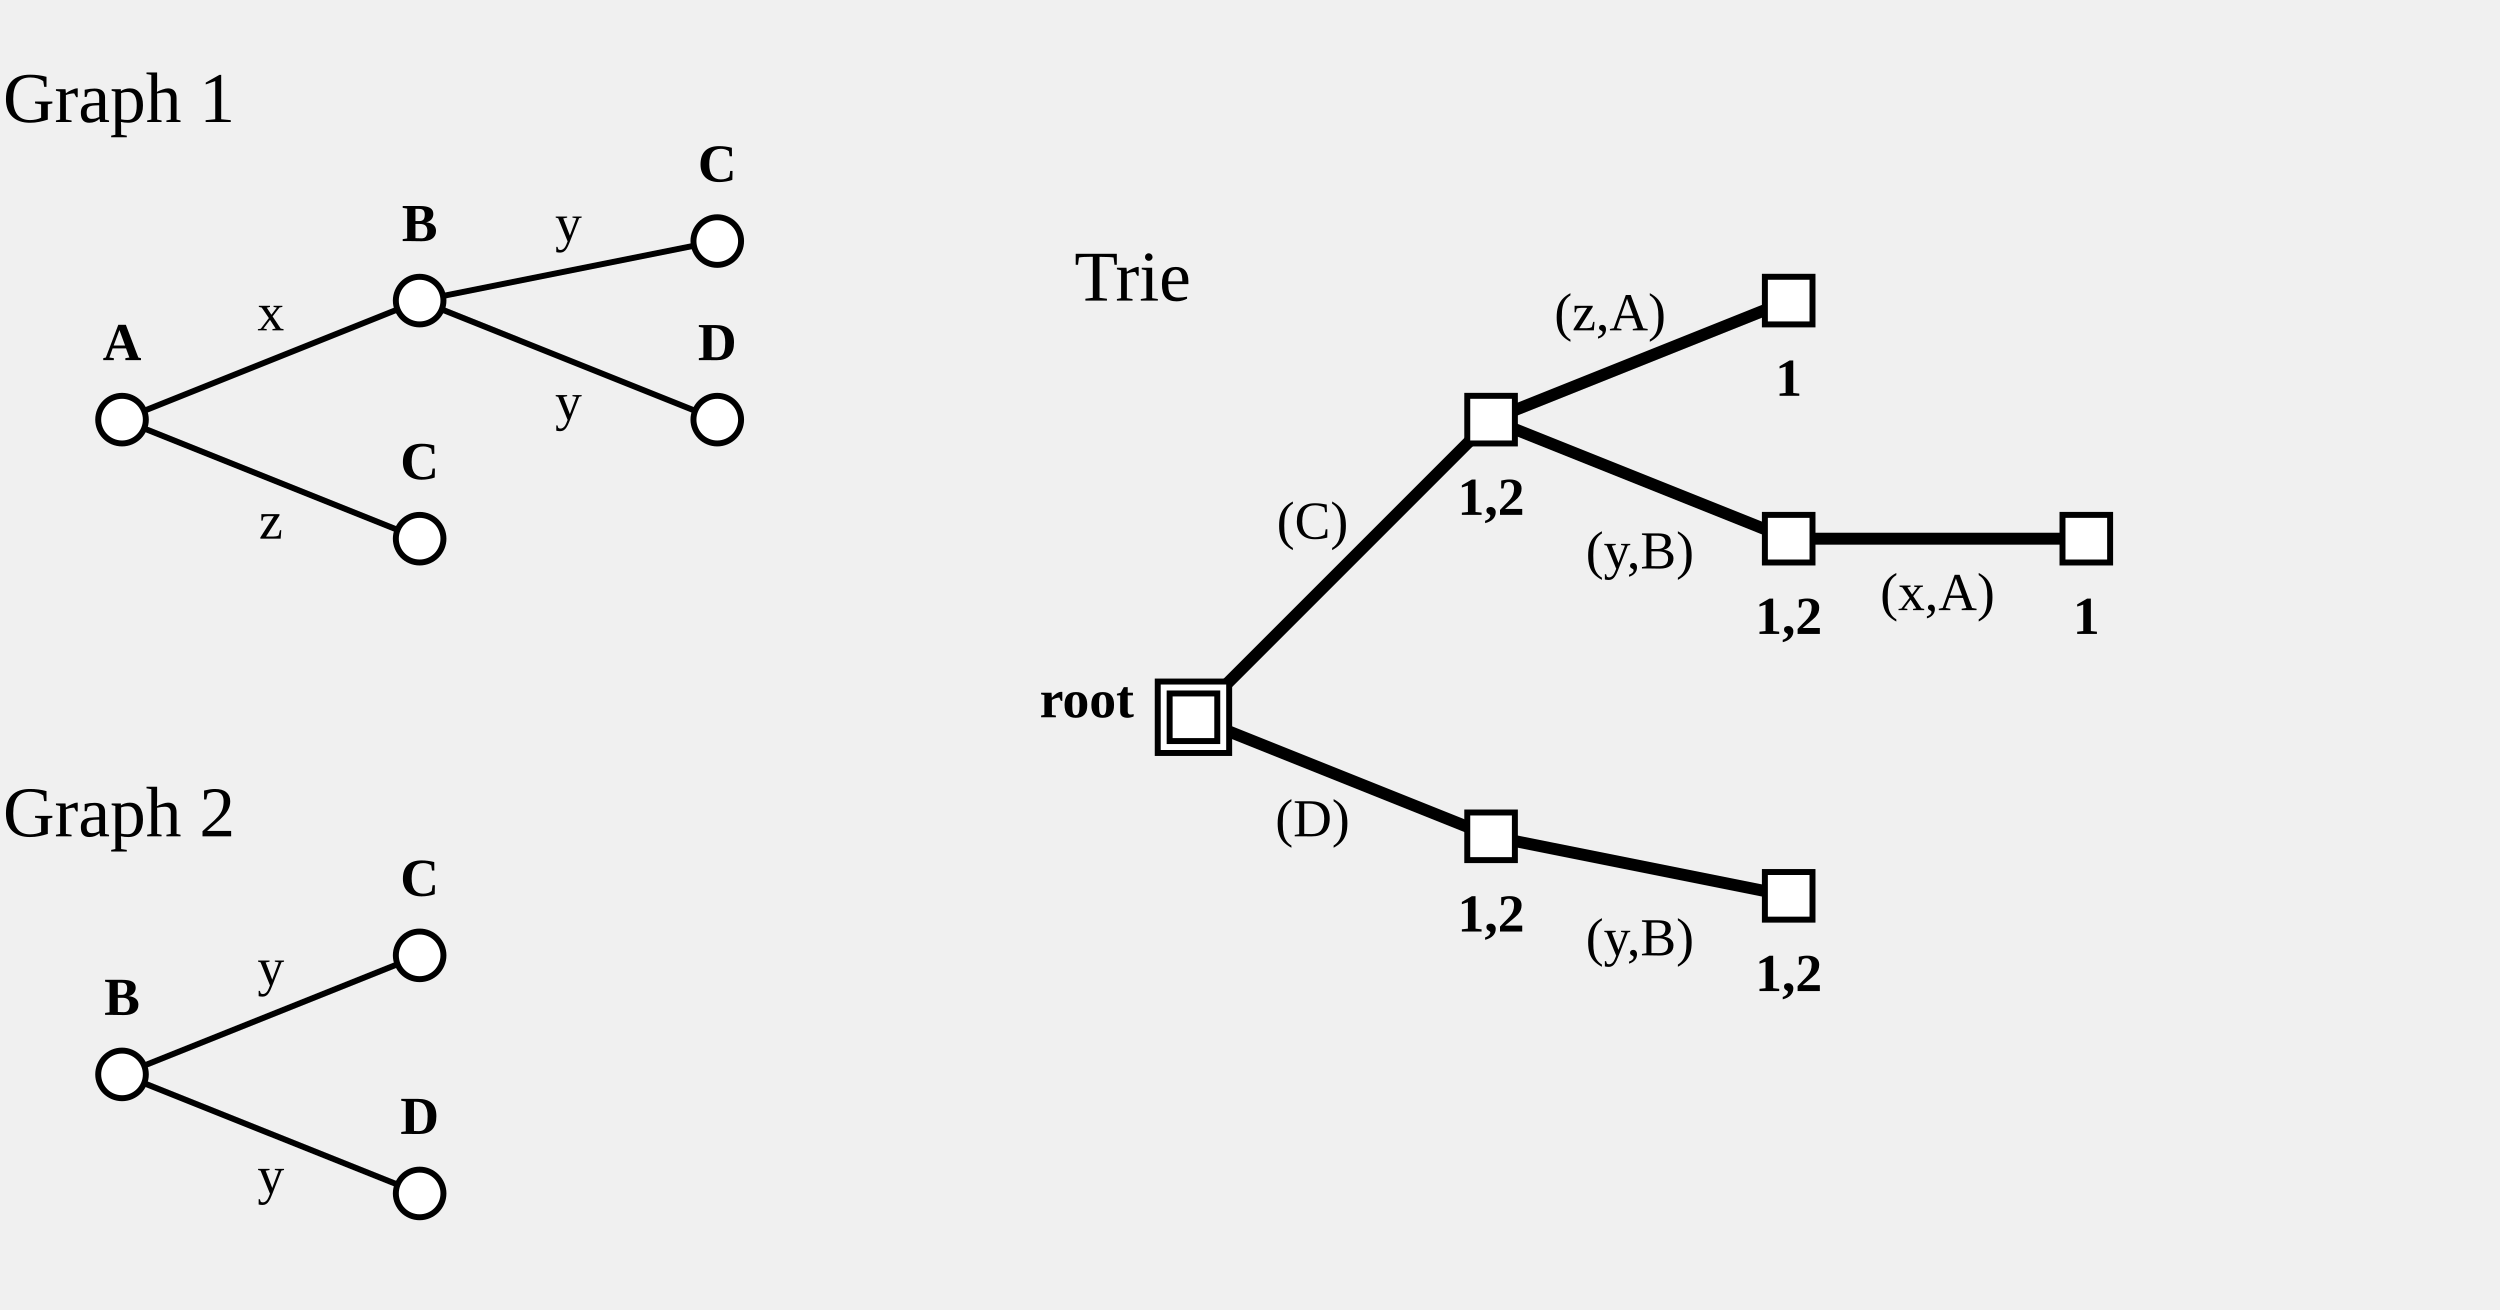
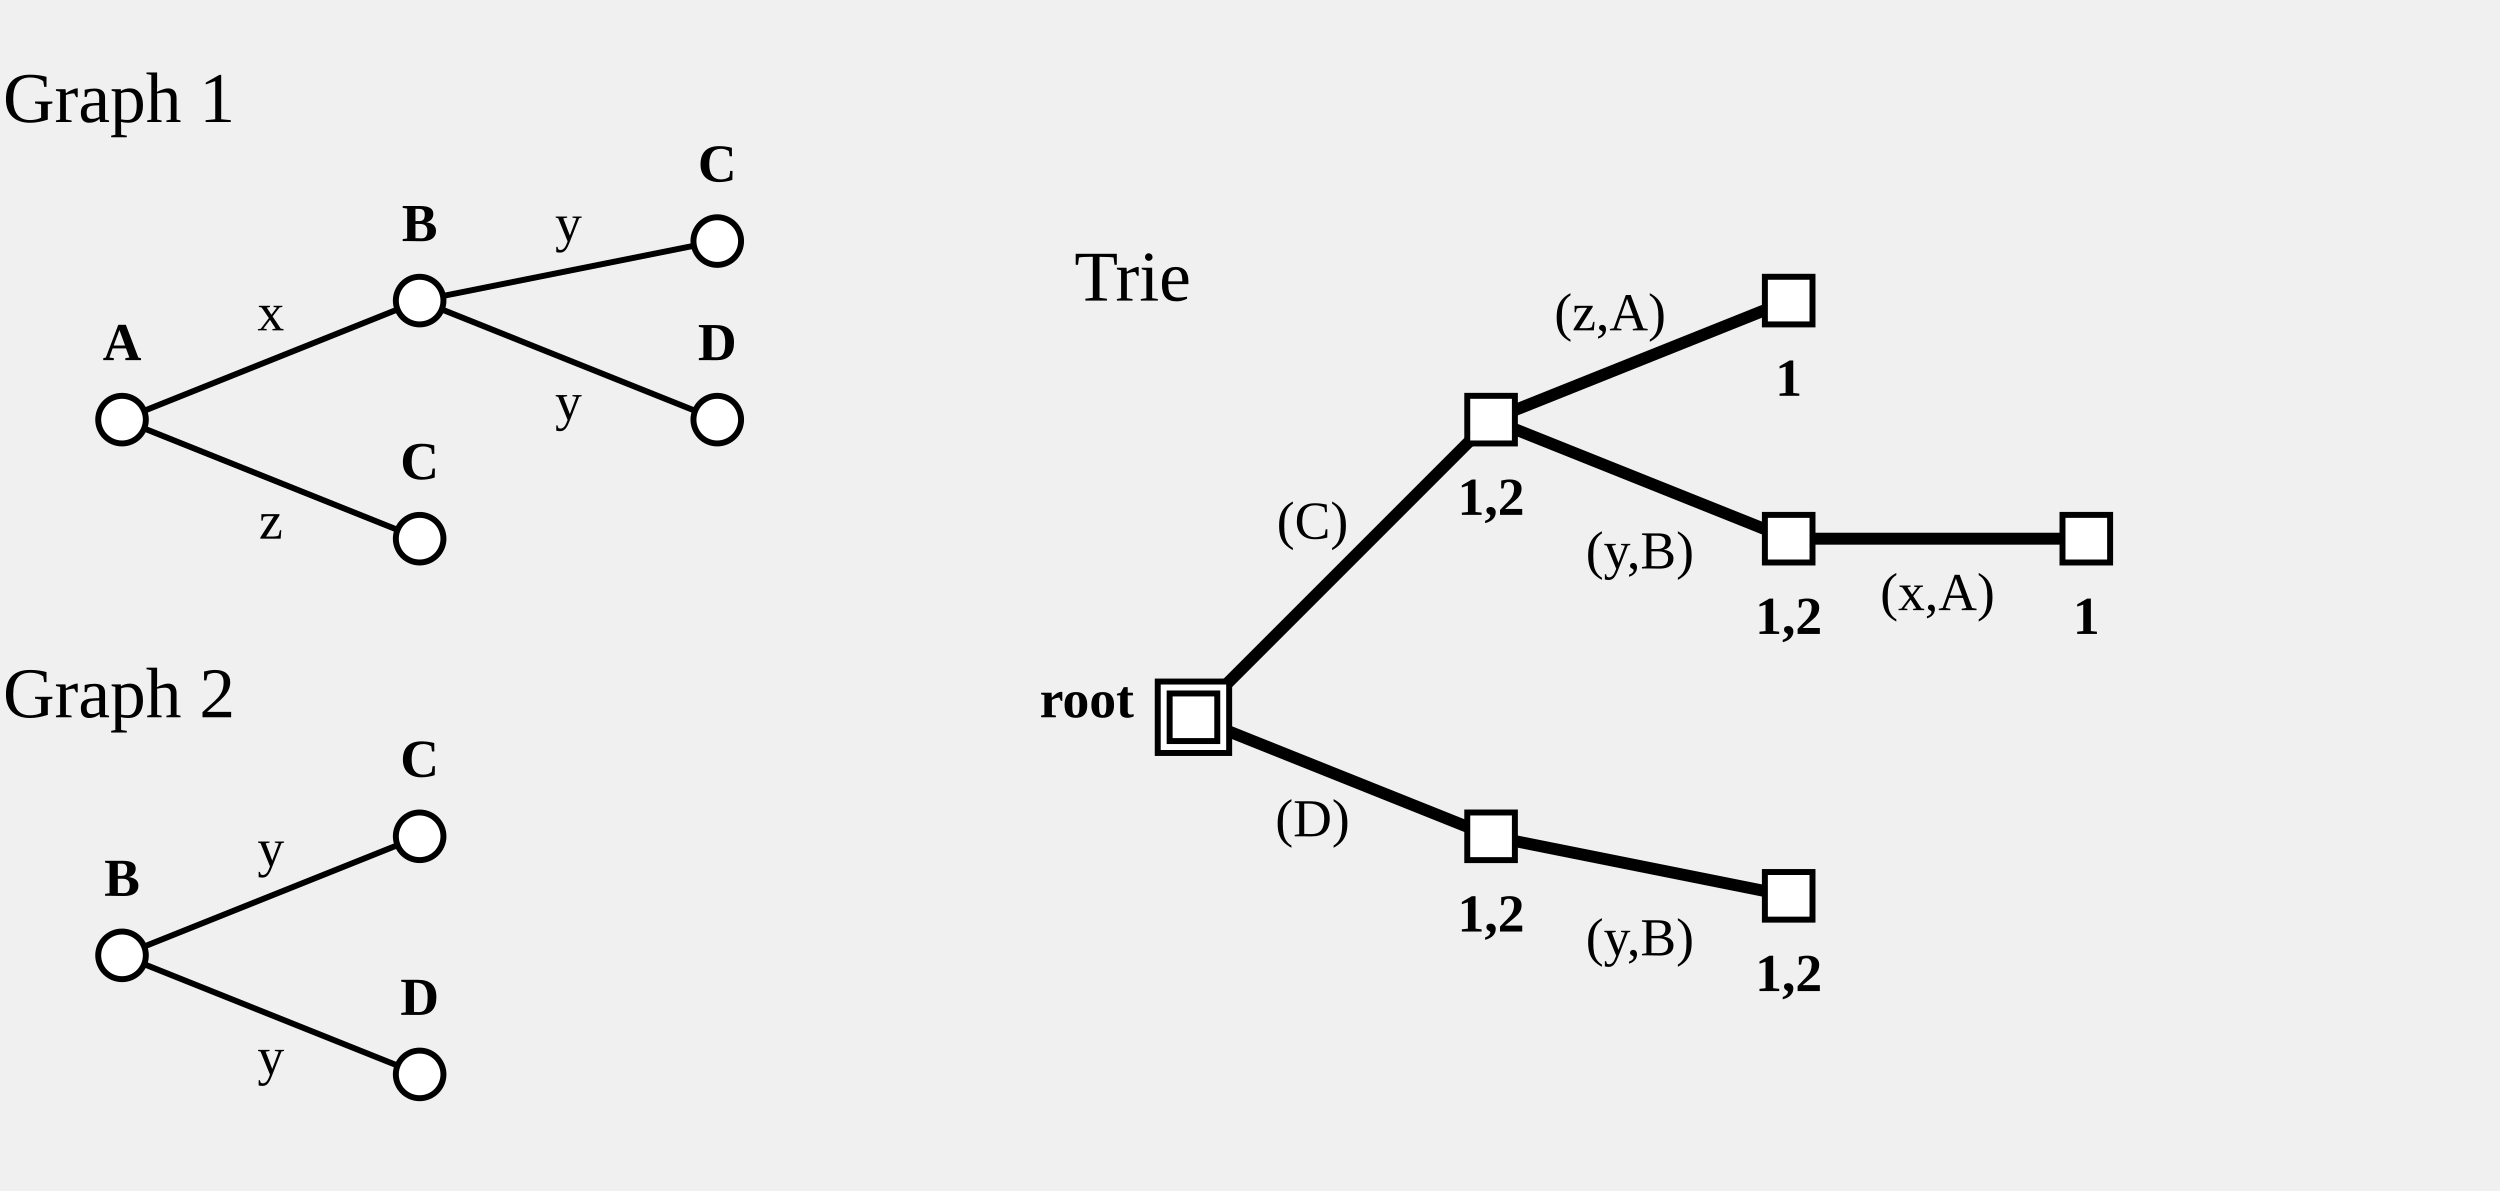
- <svg xmlns="http://www.w3.org/2000/svg" version="1.1" width="420" height="220">
+ <svg xmlns="http://www.w3.org/2000/svg" version="1.1" width="420" height="200">
  <defs>
    <marker id="arrow" viewBox="-5 -5 10 10" markerWidth="4" markerHeight="4" orient="auto">
      <polygon points="-5,-5 5,0 -5,5" fill="black" stroke="none" />
    </marker>
    <marker id="arrow2" viewBox="-5 -5 10 10" markerWidth="6" markerHeight="6" orient="auto">
      <path d="M-5,-5 L5,0 L-5,5" stroke="black" fill="none" stroke-width="2" />
    </marker>
  </defs>
  <g transform="translate(0.5,0.5)">
    <g transform="translate(20,40)">
      <text x="-20" y="-20">Graph 1</text>
      <g stroke="black" fill="none" stroke-width="1">
        <path d="M0,30 L50,10 L100,0 M50,10 L100,30 M0,30 L50,50" />
        <g fill="white">
          <circle cx="0" cy="30" r="4" />
          <circle cx="50" cy="10" r="4" />
          <circle cx="100" cy="0" r="4" />
          <circle cx="100" cy="30" r="4" />
          <circle cx="50" cy="50" r="4" />
        </g>
      </g>
      <g text-anchor="middle" style="font-weight:bold; font-size:75%;">
        <text x="0" y="20">A</text>
        <text x="50" y="0">B</text>
        <text x="100" y="-10">C</text>
        <text x="100" y="20">D</text>
        <text x="50" y="40">C</text>
      </g>
      <g text-anchor="middle" style="font-size:75%;">
        <text x="25" y="15">x</text>
        <text x="75" y="0">y</text>
        <text x="75" y="30">y</text>
        <text x="25" y="50">z</text>
      </g>
    </g>
-     <g transform="translate(20,150)">
+     <g transform="translate(20,130)">
      <text x="-20" y="-10">Graph 2</text>
      <g stroke="black" fill="none" stroke-width="1">
        <path d="M0,30 L50,10 M0,30 L50,50" />
        <g fill="white">
          <circle cx="0" cy="30" r="4" />
          <circle cx="50" cy="10" r="4" />
          <circle cx="50" cy="50" r="4" />
        </g>
      </g>
      <g text-anchor="middle" style="font-weight:bold; font-size:75%;">
        <text x="0" y="20">B</text>
        <text x="50" y="0">C</text>
        <text x="50" y="40">D</text>
      </g>
      <g text-anchor="middle" style="font-size:75%;">
        <text x="25" y="15">y</text>
        <text x="25" y="50">y</text>
      </g>
    </g>
    <g transform="translate(200,20)">
      <text x="-20" y="30">Trie</text>
      <g stroke="black" fill="none" stroke-width="1">
        <path d="M0,100 L50,50 L100,30 M50,50 L100,70 L150,70 M0,100 L50,120 L100,130" stroke-width="2" />
        <g fill="white">
          <rect x="-6" y="94" width="12" height="12" />
          <rect x="-4" y="96" width="8" height="8" />
          <rect x="46" y="46" width="8" height="8" />
          <rect x="96" y="26" width="8" height="8" />
          <rect x="96" y="66" width="8" height="8" />
          <rect x="146" y="66" width="8" height="8" />
          <rect x="46" y="116" width="8" height="8" />
          <rect x="96" y="126" width="8" height="8" />
        </g>
      </g>
      <g text-anchor="middle" style="font-weight:bold; font-size:75%;">
        <text x="-10" y="100" text-anchor="end">root</text>
        <text x="50" y="136">1,2</text>
        <text x="100" y="146">1,2</text>
        <text x="50" y="66">1,2</text>
        <text x="100" y="46">1</text>
        <text x="100" y="86">1,2</text>
        <text x="150" y="86">1</text>
      </g>
      <g text-anchor="middle" style="font-size:75%;">
        <text x="20" y="70">(C)</text>
        <text x="20" y="120">(D)</text>
        <text x="70" y="35">(z,A)</text>
        <text x="75" y="75">(y,B)</text>
        <text x="125" y="82">(x,A)</text>
        <text x="75" y="140">(y,B)</text>
      </g>
    </g>
  </g>
</svg>
